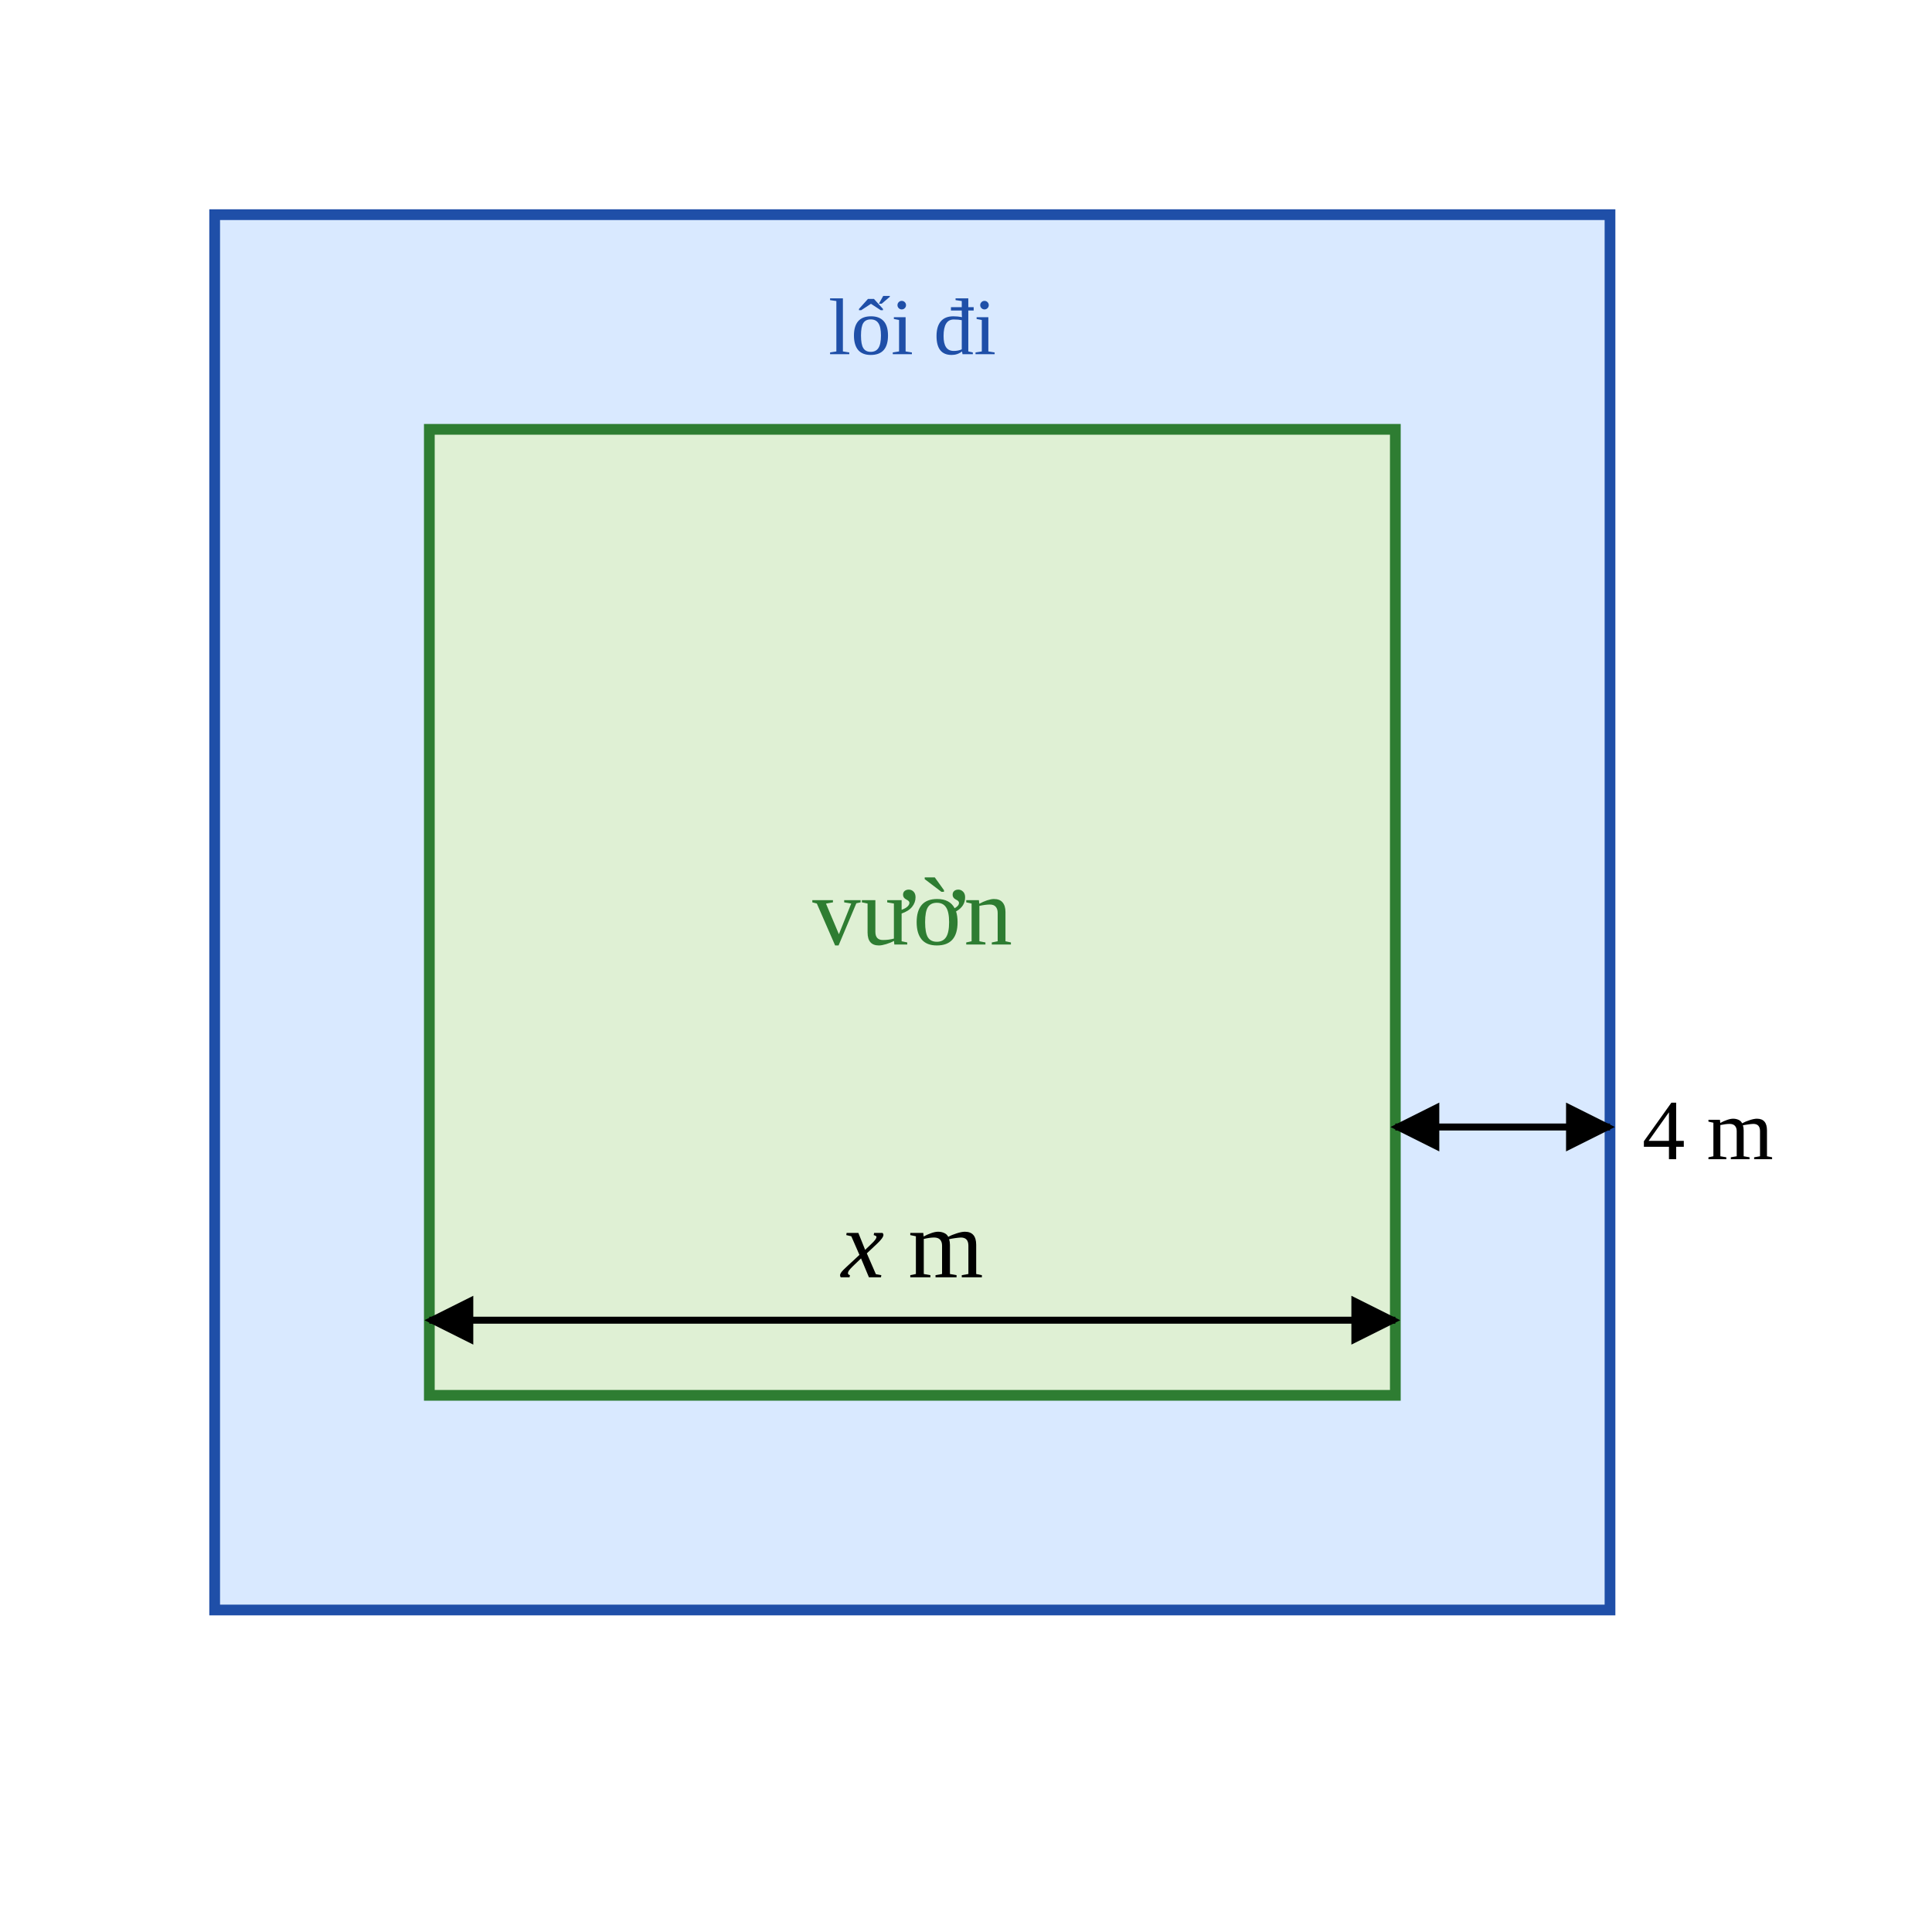
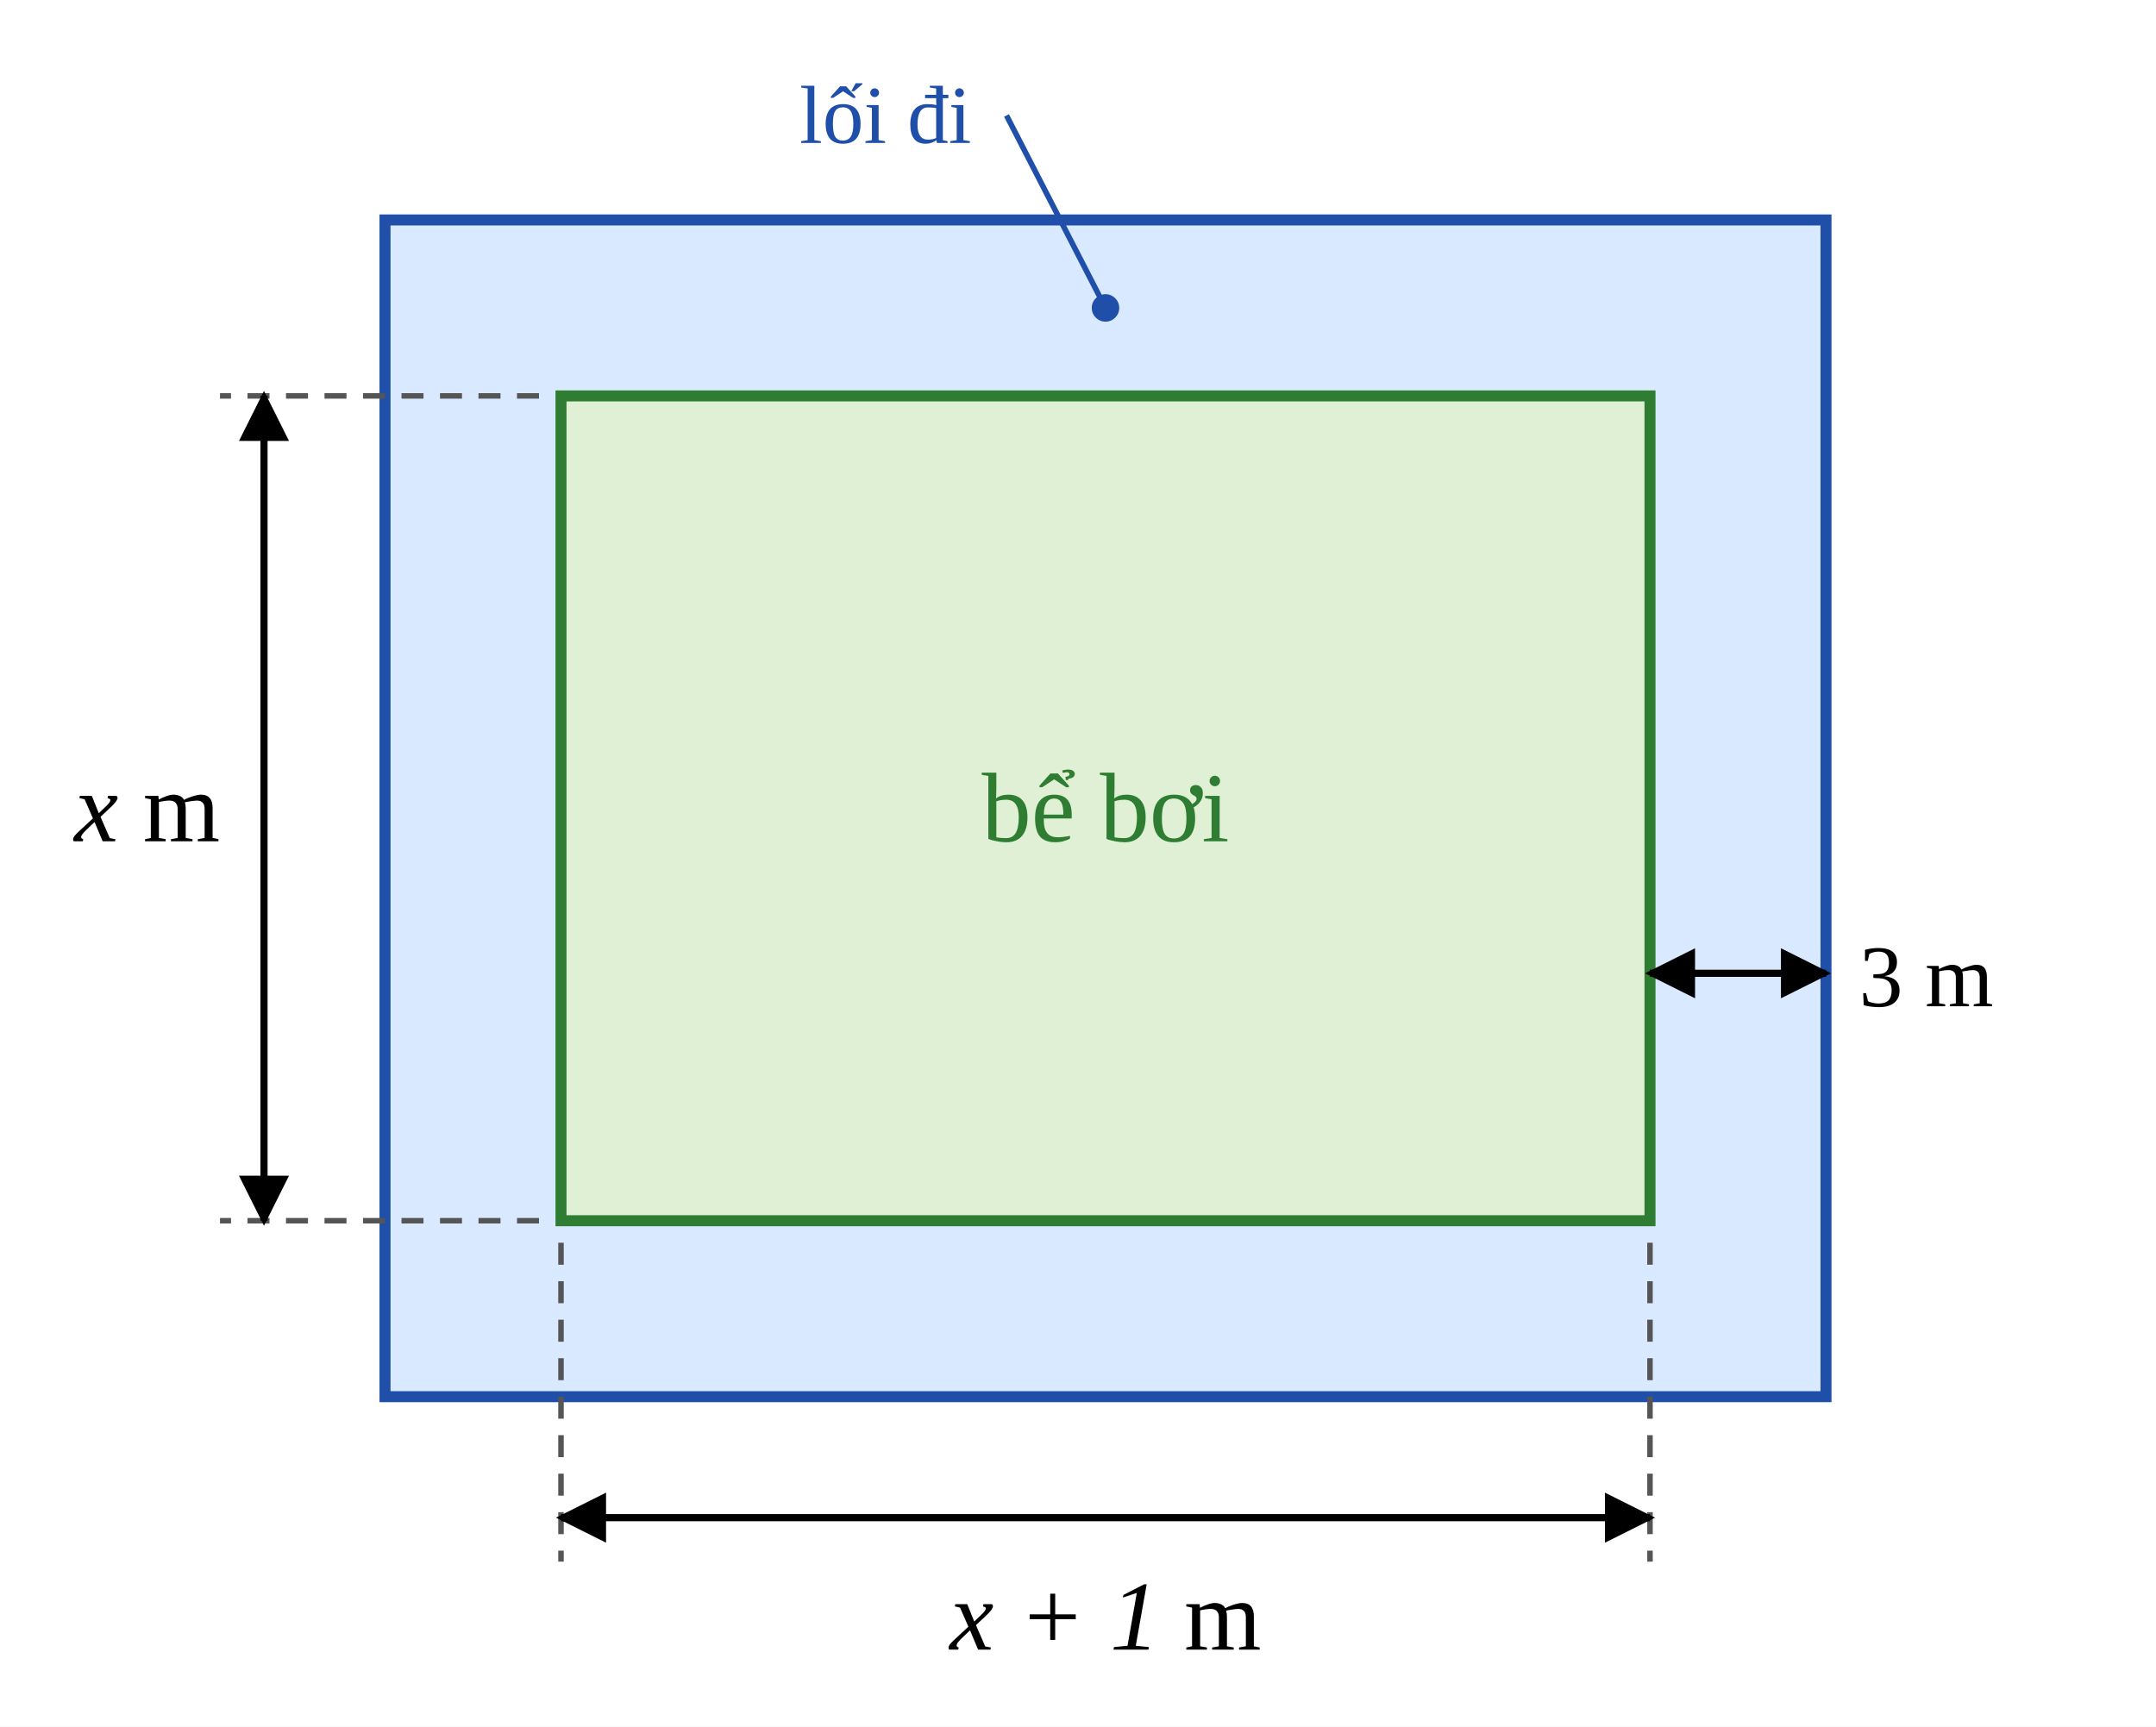
- <svg xmlns="http://www.w3.org/2000/svg" viewBox="0 0 360 360" font-family="Times New Roman" font-size="18">
+ <svg xmlns="http://www.w3.org/2000/svg" viewBox="0 0 392 314" font-family="Times New Roman" font-size="18">
  <defs>
    <marker id="m2" viewBox="0 0 10 10" refX="9" refY="5" markerWidth="7" markerHeight="7" orient="auto-start-reverse">
      <path d="M0,0 L10,5 L0,10 z" fill="#000" />
    </marker>
  </defs>
-   <rect width="360" height="360" fill="#fff" />
-   <rect x="40" y="40" width="260" height="260" fill="#cfe3ff" fill-opacity="0.8" stroke="#1f4fa8" stroke-width="2" />
-   <rect x="80" y="80" width="180" height="180" fill="#dff0d4" stroke="#2e7d32" stroke-width="2" />
-   <text x="170" y="176" text-anchor="middle" fill="#2e7d32">vườn</text>
-   <text x="170" y="66" text-anchor="middle" font-size="15" fill="#1f4fa8">lối đi</text>
-   <line x1="260" y1="210" x2="300" y2="210" stroke="#000" stroke-width="1.3" marker-start="url(#m2)" marker-end="url(#m2)" />
-   <text x="306" y="216" font-size="16">4 m</text>
-   <line x1="80" y1="246" x2="260" y2="246" stroke="#000" stroke-width="1.3" marker-start="url(#m2)" marker-end="url(#m2)" />
-   <text x="170" y="238" text-anchor="middle" font-style="italic">x <tspan font-style="normal">m</tspan>
+   <rect width="392" height="314" fill="#fff" />
+   <rect x="70" y="40" width="262" height="214" fill="#cfe3ff" fill-opacity="0.8" stroke="#1f4fa8" stroke-width="2" />
+   <rect x="102" y="72" width="198" height="150" fill="#dff0d4" stroke="#2e7d32" stroke-width="2" />
+   <text x="201" y="153" text-anchor="middle" fill="#2e7d32">bể bơi</text>
+   <line x1="183" y1="21" x2="201" y2="56" stroke="#1f4fa8" stroke-width="1" />
+   <circle cx="201" cy="56" r="2.5" fill="#1f4fa8" />
+   <text x="161" y="26" text-anchor="middle" font-size="15" fill="#1f4fa8">lối đi</text>
+   <line x1="102" y1="226" x2="102" y2="284" stroke="#555" stroke-width="1" stroke-dasharray="4,3" />
+   <line x1="300" y1="226" x2="300" y2="284" stroke="#555" stroke-width="1" stroke-dasharray="4,3" />
+   <line x1="102" y1="276" x2="300" y2="276" stroke="#000" stroke-width="1.3" marker-start="url(#m2)" marker-end="url(#m2)" />
+   <text x="201" y="300" text-anchor="middle" font-style="italic">x + 1 <tspan font-style="normal">m</tspan>
  </text>
+   <line x1="98" y1="72" x2="40" y2="72" stroke="#555" stroke-width="1" stroke-dasharray="4,3" />
+   <line x1="98" y1="222" x2="40" y2="222" stroke="#555" stroke-width="1" stroke-dasharray="4,3" />
+   <line x1="48" y1="72" x2="48" y2="222" stroke="#000" stroke-width="1.3" marker-start="url(#m2)" marker-end="url(#m2)" />
+   <text x="40" y="153" text-anchor="end" font-style="italic">x <tspan font-style="normal">m</tspan>
+   </text>
+   <line x1="300" y1="177" x2="332" y2="177" stroke="#000" stroke-width="1.3" marker-start="url(#m2)" marker-end="url(#m2)" />
+   <text x="338" y="183" font-size="16">3 m</text>
</svg>
